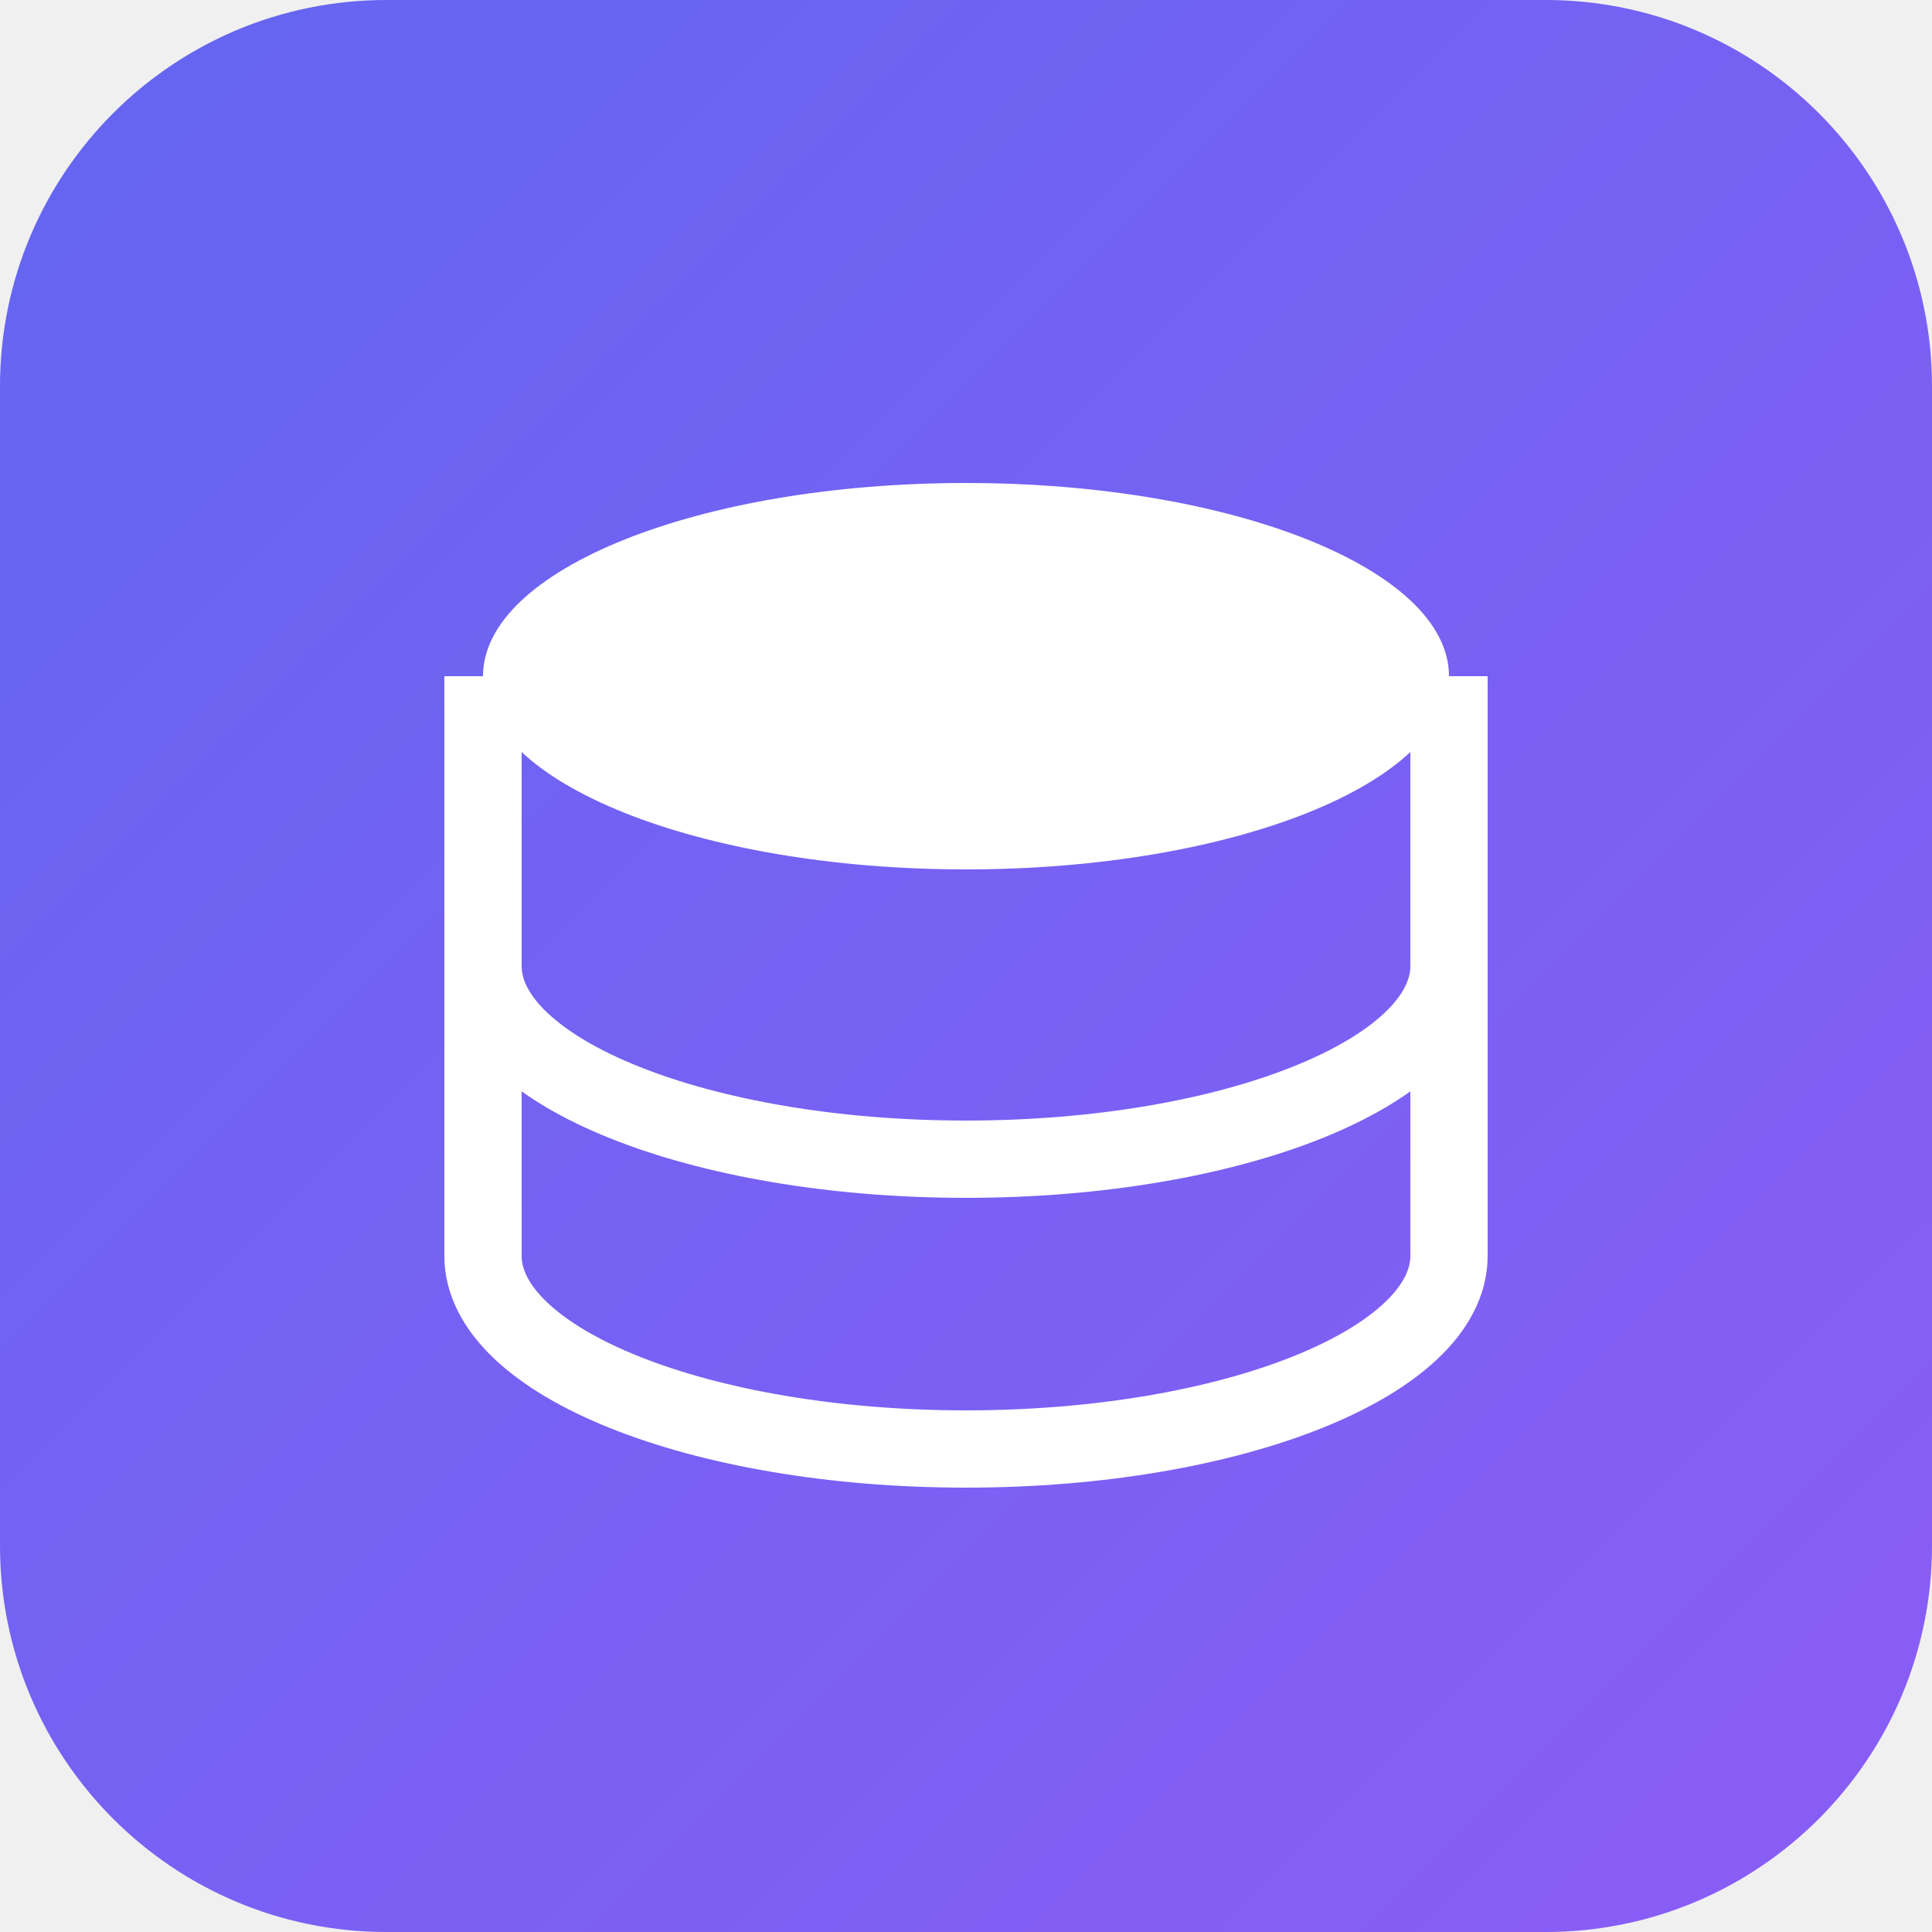
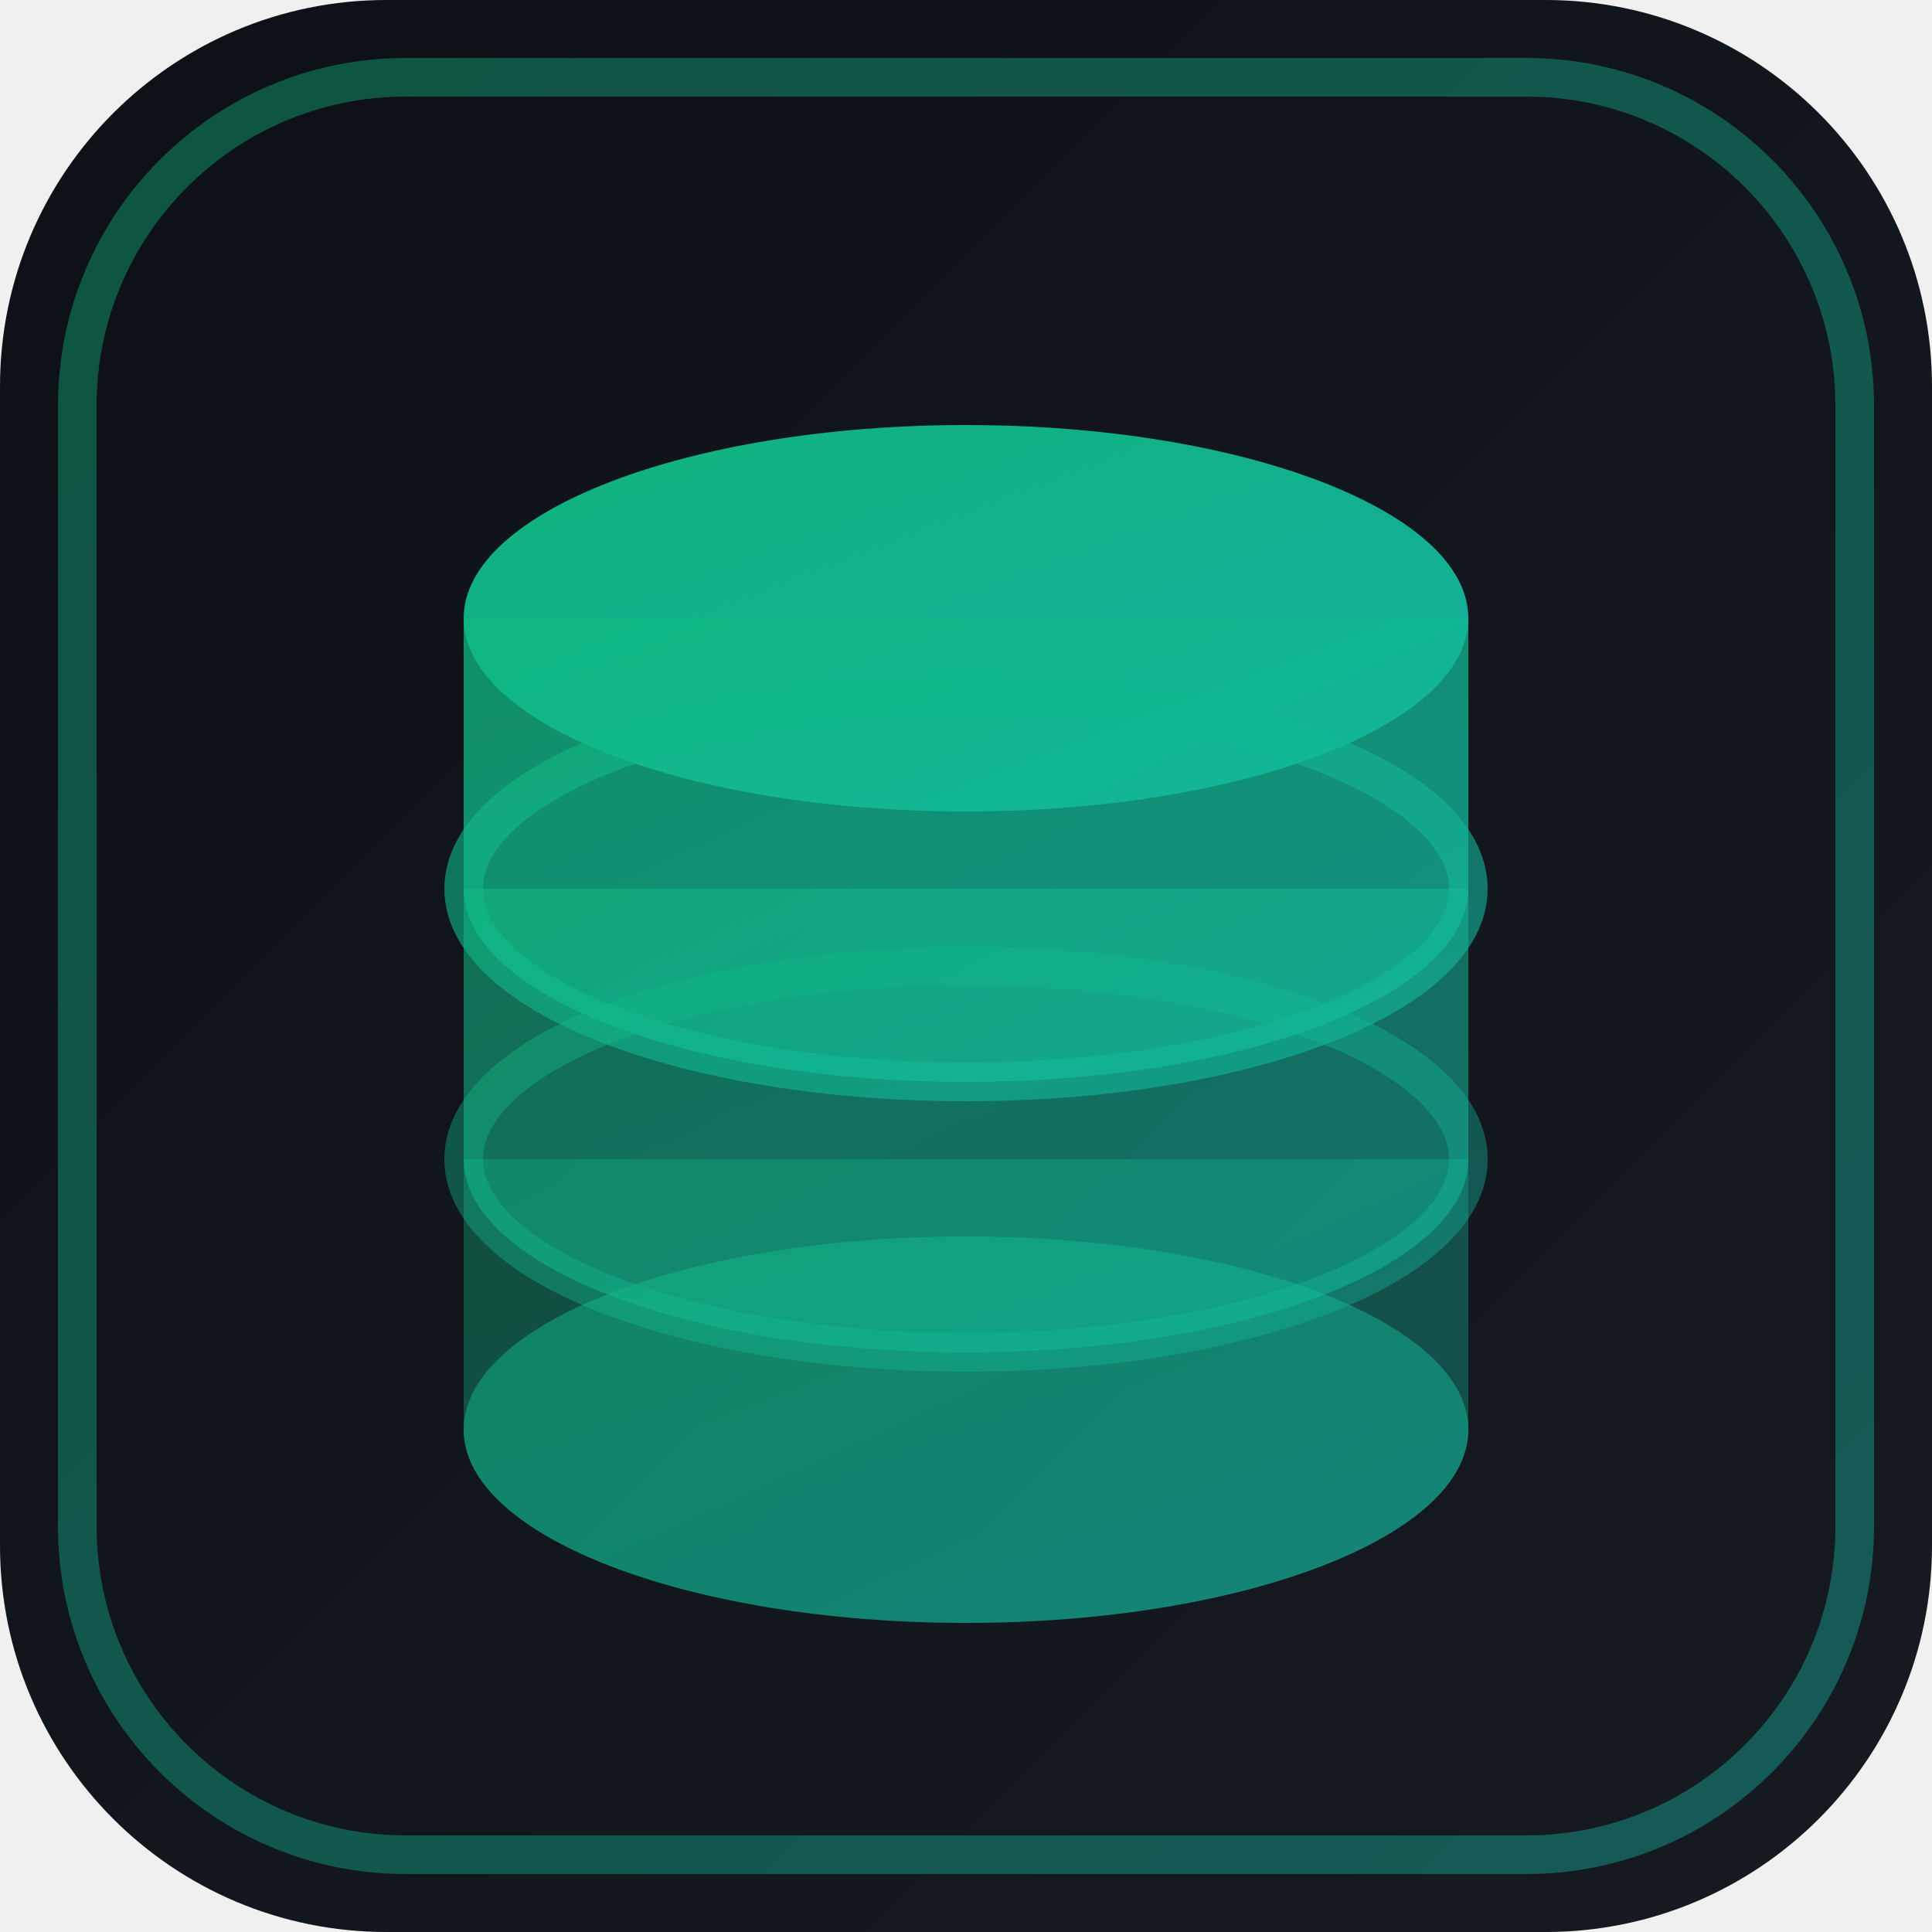
<svg xmlns="http://www.w3.org/2000/svg" viewBox="0 0 100 100">
  <defs>
    <linearGradient id="grad" x1="0%" y1="0%" x2="100%" y2="100%">
-       <stop offset="0%" style="stop-color:#6366f1;stop-opacity:1" />
-       <stop offset="100%" style="stop-color:#8b5cf6;stop-opacity:1" />
+       <stop offset="0%" style="stop-color:#10b981;stop-opacity:1" />
+       <stop offset="100%" style="stop-color:#14b8a6;stop-opacity:1" />
+     </linearGradient>
+     <linearGradient id="bgGrad" x1="0%" y1="0%" x2="100%" y2="100%">
+       <stop offset="0%" style="stop-color:#0d1117;stop-opacity:1" />
+       <stop offset="100%" style="stop-color:#161b22;stop-opacity:1" />
    </linearGradient>
  </defs>
-   <rect width="100" height="100" rx="20" fill="url(#grad)" />
-   <g fill="white">
-     <ellipse cx="50" cy="35" rx="25" ry="10" />
-     <path d="M25 35 v15 c0 5.5 11.2 10 25 10 s25-4.5 25-10 v-15" fill="none" stroke="white" stroke-width="4" />
-     <path d="M25 50 v15 c0 5.5 11.2 10 25 10 s25-4.5 25-10 v-15" fill="none" stroke="white" stroke-width="4" />
+   <rect width="100" height="100" rx="20" fill="url(#bgGrad)" />
+   <rect x="4" y="4" width="92" height="92" rx="17" fill="none" stroke="url(#grad)" stroke-width="2" opacity="0.4" />
+   <g transform="translate(50, 50)">
+     <ellipse cx="0" cy="-18" rx="26" ry="10" fill="url(#grad)" opacity="0.95" />
+     <path d="M-26 -18 v14 c0 5.5 11.6 10 26 10 s26-4.5 26-10 v-14" fill="url(#grad)" opacity="0.75" />
+     <ellipse cx="0" cy="-4" rx="26" ry="10" fill="none" stroke="url(#grad)" stroke-width="2" opacity="0.6" />
+     <path d="M-26 -4 v14 c0 5.5 11.6 10 26 10 s26-4.5 26-10 v-14" fill="url(#grad)" opacity="0.55" />
+     <ellipse cx="0" cy="10" rx="26" ry="10" fill="none" stroke="url(#grad)" stroke-width="2" opacity="0.4" />
+     <path d="M-26 10 v14 c0 5.5 11.6 10 26 10 s26-4.5 26-10 v-14" fill="url(#grad)" opacity="0.35" />
+     <ellipse cx="0" cy="24" rx="26" ry="10" fill="url(#grad)" opacity="0.5" />
  </g>
</svg>
